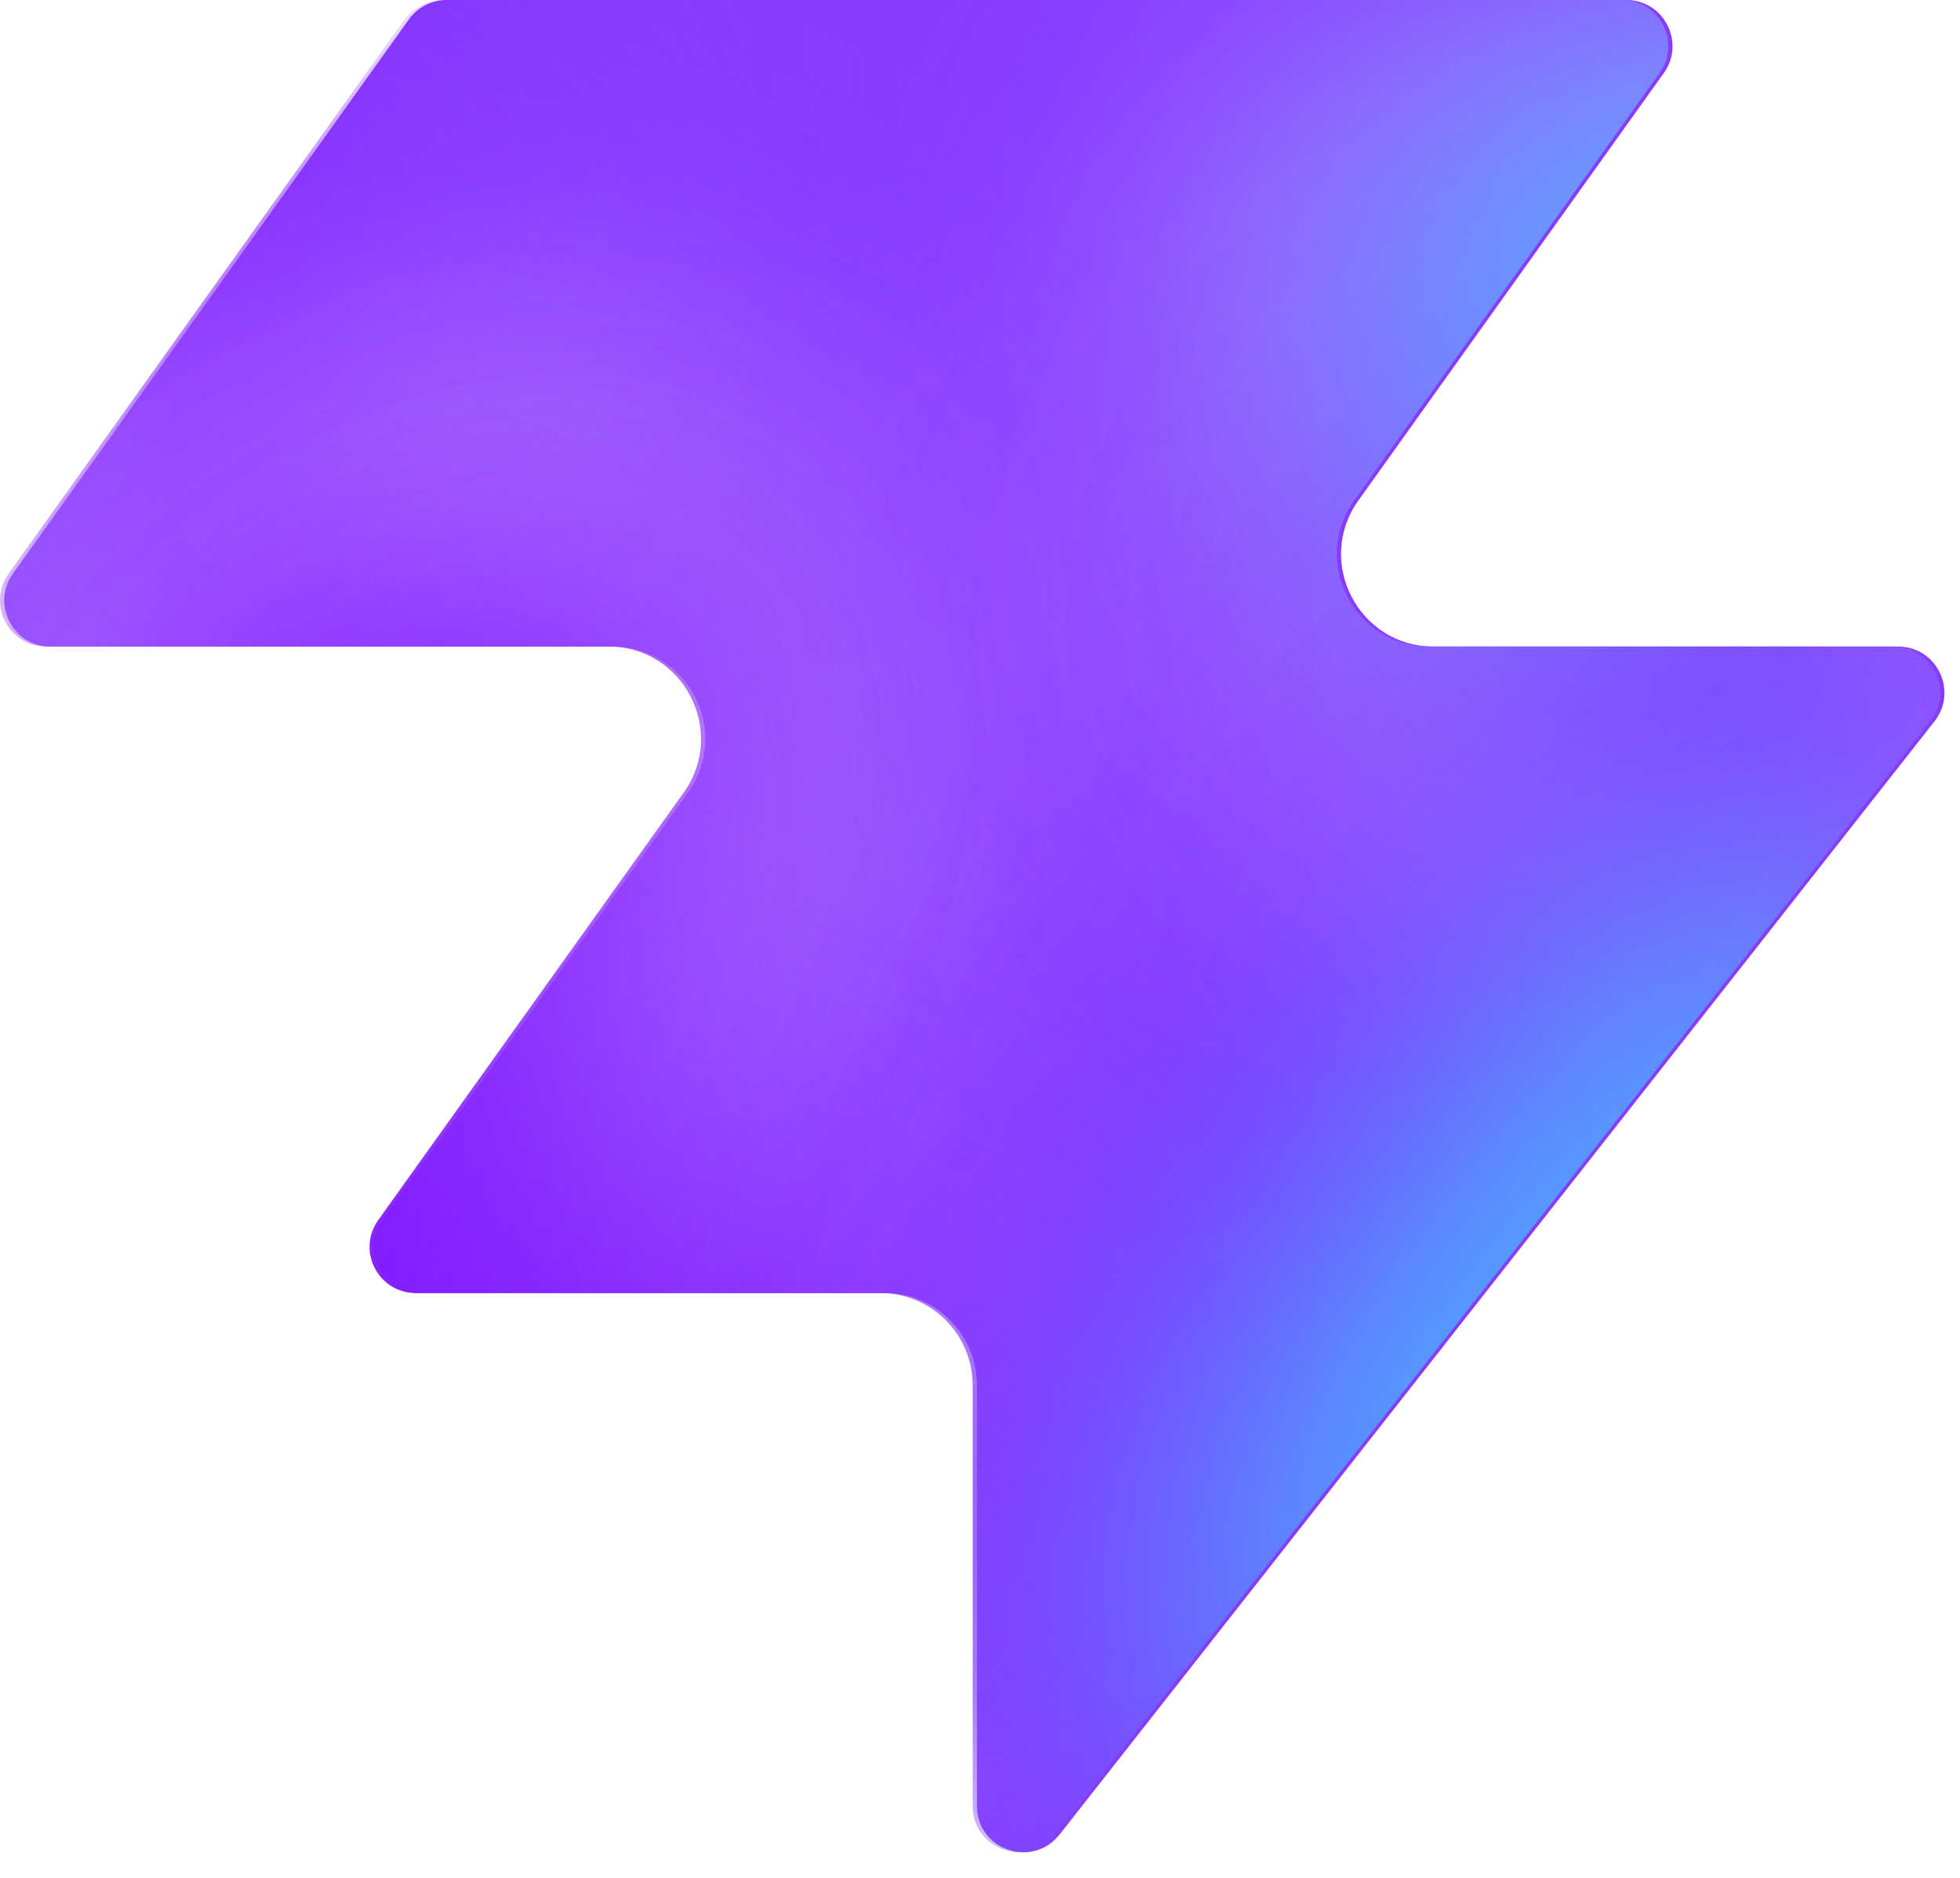
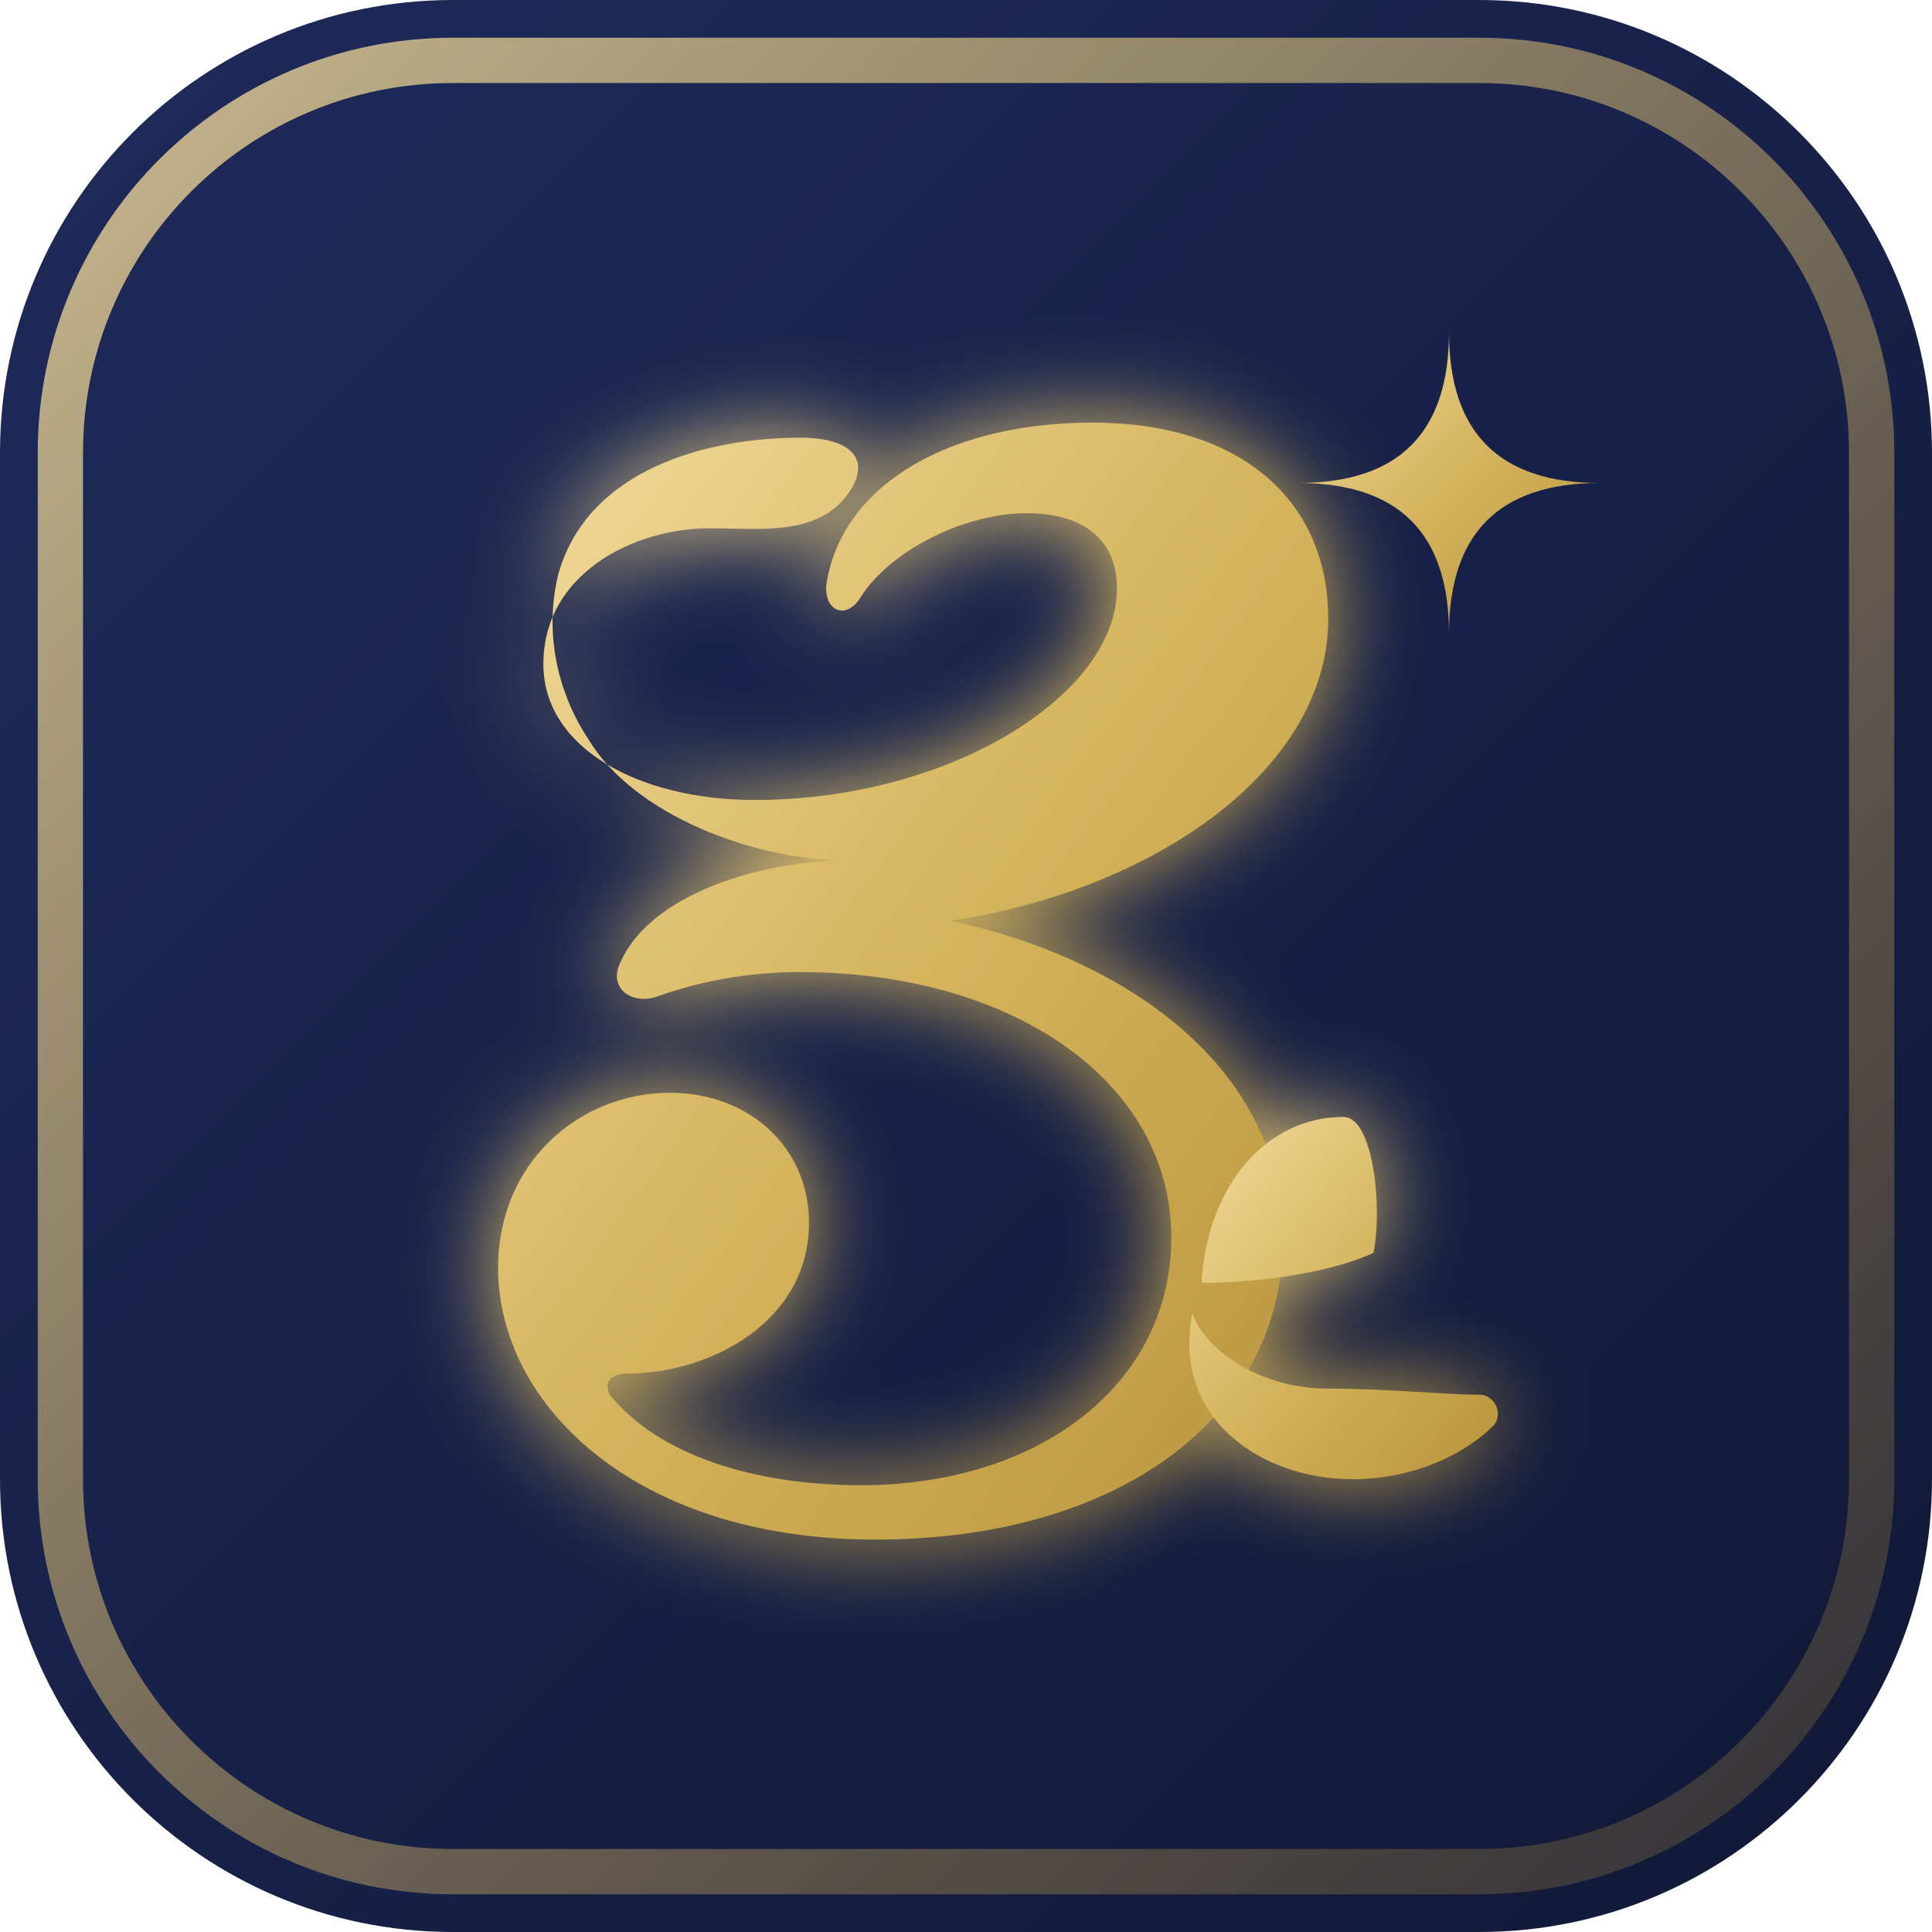
- <svg xmlns="http://www.w3.org/2000/svg" width="48" height="46" fill="none" viewBox="0 0 48 46">
-   <path fill="#863bff" d="M25.946 44.938c-.664.845-2.021.375-2.021-.698V33.937a2.26 2.26 0 0 0-2.262-2.262H10.287c-.92 0-1.456-1.04-.92-1.788l7.48-10.471c1.07-1.497 0-3.578-1.842-3.578H1.237c-.92 0-1.456-1.04-.92-1.788L10.013.474c.214-.297.556-.474.92-.474h28.894c.92 0 1.456 1.04.92 1.788l-7.48 10.471c-1.07 1.498 0 3.579 1.842 3.579h11.377c.943 0 1.473 1.088.89 1.83L25.947 44.94z" style="fill:#863bff;fill:color(display-p3 .525 .23 1);fill-opacity:1" />
-   <mask id="a" width="48" height="46" x="0" y="0" maskUnits="userSpaceOnUse" style="mask-type:alpha">
-     <path fill="#000" d="M25.842 44.938c-.664.844-2.021.375-2.021-.698V33.937a2.26 2.26 0 0 0-2.262-2.262H10.183c-.92 0-1.456-1.04-.92-1.788l7.48-10.471c1.07-1.498 0-3.579-1.842-3.579H1.133c-.92 0-1.456-1.04-.92-1.787L9.91.473c.214-.297.556-.474.92-.474h28.894c.92 0 1.456 1.04.92 1.788l-7.48 10.471c-1.07 1.498 0 3.578 1.842 3.578h11.377c.943 0 1.473 1.088.89 1.832L25.843 44.94z" style="fill:#000;fill-opacity:1" />
-   </mask>
-   <g mask="url(#a)">
-     <g filter="url(#b)">
-       <ellipse cx="5.508" cy="14.704" fill="#ede6ff" rx="5.508" ry="14.704" style="fill:#ede6ff;fill:color(display-p3 .927 .903 1);fill-opacity:1" transform="matrix(.00324 1 1 -.00324 -4.47 31.516)" />
-     </g>
-     <g filter="url(#c)">
-       <ellipse cx="10.399" cy="29.851" fill="#ede6ff" rx="10.399" ry="29.851" style="fill:#ede6ff;fill:color(display-p3 .927 .903 1);fill-opacity:1" transform="matrix(.00324 1 1 -.00324 -39.328 7.883)" />
-     </g>
-     <g filter="url(#d)">
-       <ellipse cx="5.508" cy="30.487" fill="#7e14ff" rx="5.508" ry="30.487" style="fill:#7e14ff;fill:color(display-p3 .492 .077 1);fill-opacity:1" transform="rotate(89.814 -25.913 -14.639)scale(1 -1)" />
-     </g>
-     <g filter="url(#e)">
-       <ellipse cx="5.508" cy="30.599" fill="#7e14ff" rx="5.508" ry="30.599" style="fill:#7e14ff;fill:color(display-p3 .492 .077 1);fill-opacity:1" transform="rotate(89.814 -32.644 -3.334)scale(1 -1)" />
-     </g>
-     <g filter="url(#f)">
-       <ellipse cx="5.508" cy="30.599" fill="#7e14ff" rx="5.508" ry="30.599" style="fill:#7e14ff;fill:color(display-p3 .492 .077 1);fill-opacity:1" transform="matrix(.00324 1 1 -.00324 -34.34 30.47)" />
-     </g>
-     <g filter="url(#g)">
-       <ellipse cx="14.072" cy="22.078" fill="#ede6ff" rx="14.072" ry="22.078" style="fill:#ede6ff;fill:color(display-p3 .927 .903 1);fill-opacity:1" transform="rotate(93.35 24.506 48.493)scale(-1 1)" />
-     </g>
-     <g filter="url(#h)">
-       <ellipse cx="3.47" cy="21.501" fill="#7e14ff" rx="3.47" ry="21.501" style="fill:#7e14ff;fill:color(display-p3 .492 .077 1);fill-opacity:1" transform="rotate(89.009 28.708 47.59)scale(-1 1)" />
-     </g>
-     <g filter="url(#i)">
-       <ellipse cx="3.47" cy="21.501" fill="#7e14ff" rx="3.47" ry="21.501" style="fill:#7e14ff;fill:color(display-p3 .492 .077 1);fill-opacity:1" transform="rotate(89.009 28.708 47.59)scale(-1 1)" />
-     </g>
-     <g filter="url(#j)">
-       <ellipse cx=".387" cy="8.972" fill="#7e14ff" rx="4.407" ry="29.108" style="fill:#7e14ff;fill:color(display-p3 .492 .077 1);fill-opacity:1" transform="rotate(39.51 .387 8.972)" />
-     </g>
-     <g filter="url(#k)">
-       <ellipse cx="47.523" cy="-6.092" fill="#7e14ff" rx="4.407" ry="29.108" style="fill:#7e14ff;fill:color(display-p3 .492 .077 1);fill-opacity:1" transform="rotate(37.892 47.523 -6.092)" />
-     </g>
-     <g filter="url(#l)">
-       <ellipse cx="41.412" cy="6.333" fill="#47bfff" rx="5.971" ry="9.665" style="fill:#47bfff;fill:color(display-p3 .28 .748 1);fill-opacity:1" transform="rotate(37.892 41.412 6.333)" />
-     </g>
-     <g filter="url(#m)">
-       <ellipse cx="-1.879" cy="38.332" fill="#7e14ff" rx="4.407" ry="29.108" style="fill:#7e14ff;fill:color(display-p3 .492 .077 1);fill-opacity:1" transform="rotate(37.892 -1.88 38.332)" />
-     </g>
-     <g filter="url(#n)">
-       <ellipse cx="-1.879" cy="38.332" fill="#7e14ff" rx="4.407" ry="29.108" style="fill:#7e14ff;fill:color(display-p3 .492 .077 1);fill-opacity:1" transform="rotate(37.892 -1.88 38.332)" />
-     </g>
-     <g filter="url(#o)">
-       <ellipse cx="35.651" cy="29.907" fill="#7e14ff" rx="4.407" ry="29.108" style="fill:#7e14ff;fill:color(display-p3 .492 .077 1);fill-opacity:1" transform="rotate(37.892 35.651 29.907)" />
-     </g>
-     <g filter="url(#p)">
-       <ellipse cx="38.418" cy="32.4" fill="#47bfff" rx="5.971" ry="15.297" style="fill:#47bfff;fill:color(display-p3 .28 .748 1);fill-opacity:1" transform="rotate(37.892 38.418 32.4)" />
-     </g>
-   </g>
+ <svg xmlns="http://www.w3.org/2000/svg" viewBox="0 0 64 64">
  <defs>
-     <filter id="b" width="60.045" height="41.654" x="-19.77" y="16.149" color-interpolation-filters="sRGB" filterUnits="userSpaceOnUse">
-       <feFlood flood-opacity="0" result="BackgroundImageFix" />
-       <feBlend in="SourceGraphic" in2="BackgroundImageFix" result="shape" />
-       <feGaussianBlur result="effect1_foregroundBlur_2002_17158" stdDeviation="7.659" />
-     </filter>
-     <filter id="c" width="90.34" height="51.437" x="-54.613" y="-7.533" color-interpolation-filters="sRGB" filterUnits="userSpaceOnUse">
-       <feFlood flood-opacity="0" result="BackgroundImageFix" />
-       <feBlend in="SourceGraphic" in2="BackgroundImageFix" result="shape" />
-       <feGaussianBlur result="effect1_foregroundBlur_2002_17158" stdDeviation="7.659" />
-     </filter>
-     <filter id="d" width="79.355" height="29.4" x="-49.64" y="2.03" color-interpolation-filters="sRGB" filterUnits="userSpaceOnUse">
-       <feFlood flood-opacity="0" result="BackgroundImageFix" />
-       <feBlend in="SourceGraphic" in2="BackgroundImageFix" result="shape" />
-       <feGaussianBlur result="effect1_foregroundBlur_2002_17158" stdDeviation="4.596" />
-     </filter>
-     <filter id="e" width="79.579" height="29.4" x="-45.045" y="20.029" color-interpolation-filters="sRGB" filterUnits="userSpaceOnUse">
-       <feFlood flood-opacity="0" result="BackgroundImageFix" />
-       <feBlend in="SourceGraphic" in2="BackgroundImageFix" result="shape" />
-       <feGaussianBlur result="effect1_foregroundBlur_2002_17158" stdDeviation="4.596" />
-     </filter>
-     <filter id="f" width="79.579" height="29.4" x="-43.513" y="21.178" color-interpolation-filters="sRGB" filterUnits="userSpaceOnUse">
-       <feFlood flood-opacity="0" result="BackgroundImageFix" />
-       <feBlend in="SourceGraphic" in2="BackgroundImageFix" result="shape" />
-       <feGaussianBlur result="effect1_foregroundBlur_2002_17158" stdDeviation="4.596" />
-     </filter>
-     <filter id="g" width="74.749" height="58.852" x="15.756" y="-17.901" color-interpolation-filters="sRGB" filterUnits="userSpaceOnUse">
-       <feFlood flood-opacity="0" result="BackgroundImageFix" />
-       <feBlend in="SourceGraphic" in2="BackgroundImageFix" result="shape" />
-       <feGaussianBlur result="effect1_foregroundBlur_2002_17158" stdDeviation="7.659" />
-     </filter>
-     <filter id="h" width="61.377" height="25.362" x="23.548" y="2.284" color-interpolation-filters="sRGB" filterUnits="userSpaceOnUse">
-       <feFlood flood-opacity="0" result="BackgroundImageFix" />
-       <feBlend in="SourceGraphic" in2="BackgroundImageFix" result="shape" />
-       <feGaussianBlur result="effect1_foregroundBlur_2002_17158" stdDeviation="4.596" />
-     </filter>
-     <filter id="i" width="61.377" height="25.362" x="23.548" y="2.284" color-interpolation-filters="sRGB" filterUnits="userSpaceOnUse">
-       <feFlood flood-opacity="0" result="BackgroundImageFix" />
-       <feBlend in="SourceGraphic" in2="BackgroundImageFix" result="shape" />
-       <feGaussianBlur result="effect1_foregroundBlur_2002_17158" stdDeviation="4.596" />
-     </filter>
-     <filter id="j" width="56.045" height="63.649" x="-27.636" y="-22.853" color-interpolation-filters="sRGB" filterUnits="userSpaceOnUse">
-       <feFlood flood-opacity="0" result="BackgroundImageFix" />
-       <feBlend in="SourceGraphic" in2="BackgroundImageFix" result="shape" />
-       <feGaussianBlur result="effect1_foregroundBlur_2002_17158" stdDeviation="4.596" />
-     </filter>
-     <filter id="k" width="54.814" height="64.646" x="20.116" y="-38.415" color-interpolation-filters="sRGB" filterUnits="userSpaceOnUse">
-       <feFlood flood-opacity="0" result="BackgroundImageFix" />
-       <feBlend in="SourceGraphic" in2="BackgroundImageFix" result="shape" />
-       <feGaussianBlur result="effect1_foregroundBlur_2002_17158" stdDeviation="4.596" />
-     </filter>
-     <filter id="l" width="33.541" height="35.313" x="24.641" y="-11.323" color-interpolation-filters="sRGB" filterUnits="userSpaceOnUse">
-       <feFlood flood-opacity="0" result="BackgroundImageFix" />
-       <feBlend in="SourceGraphic" in2="BackgroundImageFix" result="shape" />
-       <feGaussianBlur result="effect1_foregroundBlur_2002_17158" stdDeviation="4.596" />
-     </filter>
-     <filter id="m" width="54.814" height="64.646" x="-29.286" y="6.009" color-interpolation-filters="sRGB" filterUnits="userSpaceOnUse">
-       <feFlood flood-opacity="0" result="BackgroundImageFix" />
-       <feBlend in="SourceGraphic" in2="BackgroundImageFix" result="shape" />
-       <feGaussianBlur result="effect1_foregroundBlur_2002_17158" stdDeviation="4.596" />
-     </filter>
-     <filter id="n" width="54.814" height="64.646" x="-29.286" y="6.009" color-interpolation-filters="sRGB" filterUnits="userSpaceOnUse">
-       <feFlood flood-opacity="0" result="BackgroundImageFix" />
-       <feBlend in="SourceGraphic" in2="BackgroundImageFix" result="shape" />
-       <feGaussianBlur result="effect1_foregroundBlur_2002_17158" stdDeviation="4.596" />
-     </filter>
-     <filter id="o" width="54.814" height="64.646" x="8.244" y="-2.416" color-interpolation-filters="sRGB" filterUnits="userSpaceOnUse">
-       <feFlood flood-opacity="0" result="BackgroundImageFix" />
-       <feBlend in="SourceGraphic" in2="BackgroundImageFix" result="shape" />
-       <feGaussianBlur result="effect1_foregroundBlur_2002_17158" stdDeviation="4.596" />
-     </filter>
-     <filter id="p" width="39.409" height="43.623" x="18.713" y="10.588" color-interpolation-filters="sRGB" filterUnits="userSpaceOnUse">
-       <feFlood flood-opacity="0" result="BackgroundImageFix" />
-       <feBlend in="SourceGraphic" in2="BackgroundImageFix" result="shape" />
-       <feGaussianBlur result="effect1_foregroundBlur_2002_17158" stdDeviation="4.596" />
+     <linearGradient id="navyBg" x1="0%" y1="0%" x2="100%" y2="100%">
+       <stop offset="0%" stop-color="#1e2a5a" />
+       <stop offset="100%" stop-color="#111836" />
+     </linearGradient>
+     <linearGradient id="gold" x1="0%" y1="0%" x2="100%" y2="100%">
+       <stop offset="0%" stop-color="#f3dc9d" />
+       <stop offset="50%" stop-color="#d4b45d" />
+       <stop offset="100%" stop-color="#b8933b" />
+     </linearGradient>
+     <linearGradient id="goldBorder" x1="0%" y1="0%" x2="100%" y2="100%">
+       <stop offset="0%" stop-color="#f3dc9d" stop-opacity="0.8" />
+       <stop offset="100%" stop-color="#b8933b" stop-opacity="0.2" />
+     </linearGradient>
+     <filter id="glow" x="-20%" y="-20%" width="140%" height="140%">
+       <feGaussianBlur stdDeviation="1.5" result="blur" />
+       <feComposite in="SourceGraphic" in2="blur" operator="over" />
    </filter>
  </defs>
+   <rect width="64" height="64" rx="15" fill="url(#navyBg)" />
+   <rect x="2" y="2" width="60" height="60" rx="13" fill="none" stroke="url(#goldBorder)" stroke-width="1.5" />
+   <g fill="url(#gold)" filter="url(#glow)">
+     <path d="M 23.5 17.5 C 21 17.5 18 19 18 22 C 18 24.8 21.2 26.5 25 26.5 C 31.5 26.5 37 23 37 19.5 C 37 17.8 35.8 17 34 17 C 32 17 29.5 18.2 28.5 19.8 C 28 20.6 27.2 20.2 27.4 19.2 C 28 16 31.5 14 36.2 14 C 41 14 44 16.5 44 20.5 C 44 25.5 38.2 29.5 31.5 30.5 C 37.5 31.8 42.5 35.5 42.5 41 C 42.5 47 37 51 29 51 C 21 51 16.5 46.5 16.5 42 C 16.5 38.5 19.2 36.2 22.2 36.2 C 24.8 36.2 26.8 38 26.8 40.5 C 26.8 43.8 23.5 45.5 20.8 45.5 C 20.2 45.5 20 45.8 20.2 46.2 C 21.8 48.2 25 49.2 28.5 49.2 C 34.5 49.2 38.8 45.8 38.8 41 C 38.8 35.8 33.5 32.2 26.5 32.2 C 24.8 32.2 23.2 32.5 21.8 33 C 21 33.3 20.2 32.8 20.5 32 C 21.5 29.5 25.5 28.5 28 28.5 C 25 28.5 21 27 19.5 24.5 C 18.5 23 18 21 18.5 19 C 19.5 15.5 23.5 14.5 26.5 14.5 C 28.2 14.5 28.8 15.2 28.2 16.2 C 27.2 17.8 25.2 17.5 23.5 17.5 Z" />
+     <path d="M 44.5 37 C 42 37 40 39.2 39.8 42.5 C 41.5 42.5 44 42.2 45.5 41.5 C 45.8 40 45.5 37 44.5 37 Z M 44 46 C 41.5 46 39.8 44.5 39.5 43.5 C 38.8 47 41.8 49 44.8 49 C 46.8 49 48.5 48.2 49.5 47.2 C 49.8 46.8 49.5 46.2 49 46.2 C 47.8 46.2 46 46 44 46 Z" />
+   </g>
+   <path d="M 48 11 Q 48 16 53 16 Q 48 16 48 21 Q 48 16 43 16 Q 48 16 48 11 Z" fill="url(#gold)" />
</svg>
